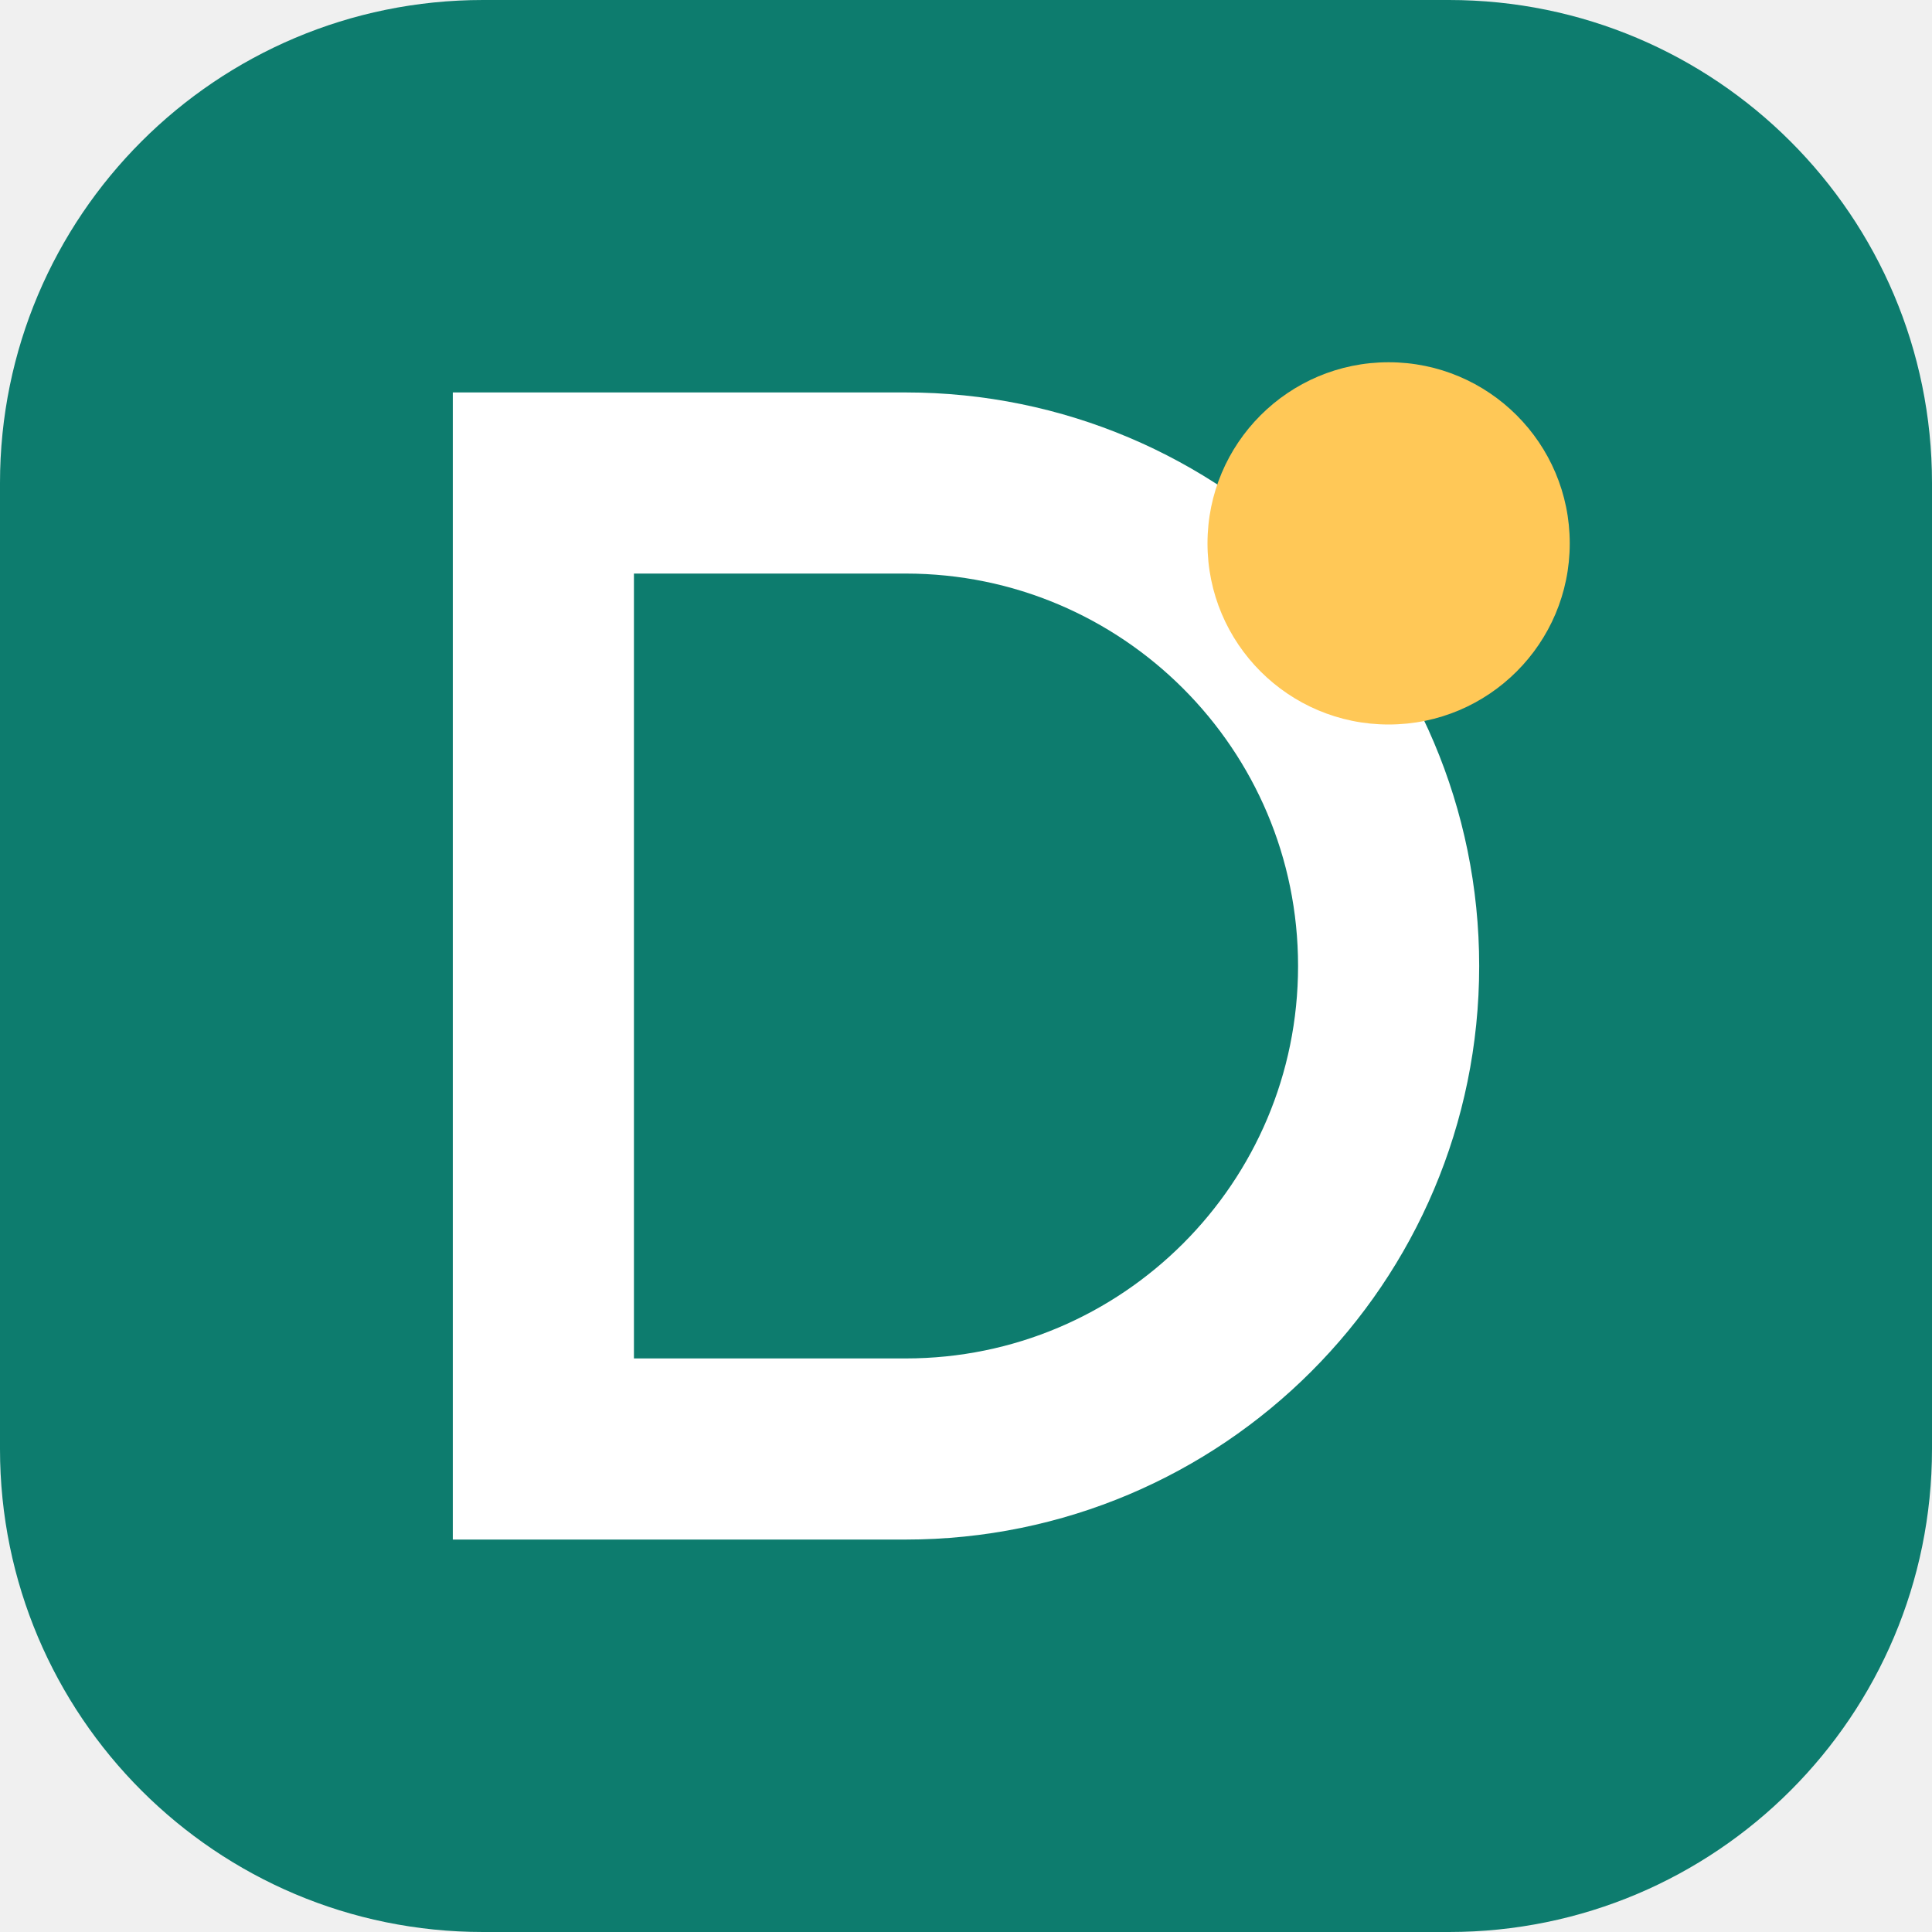
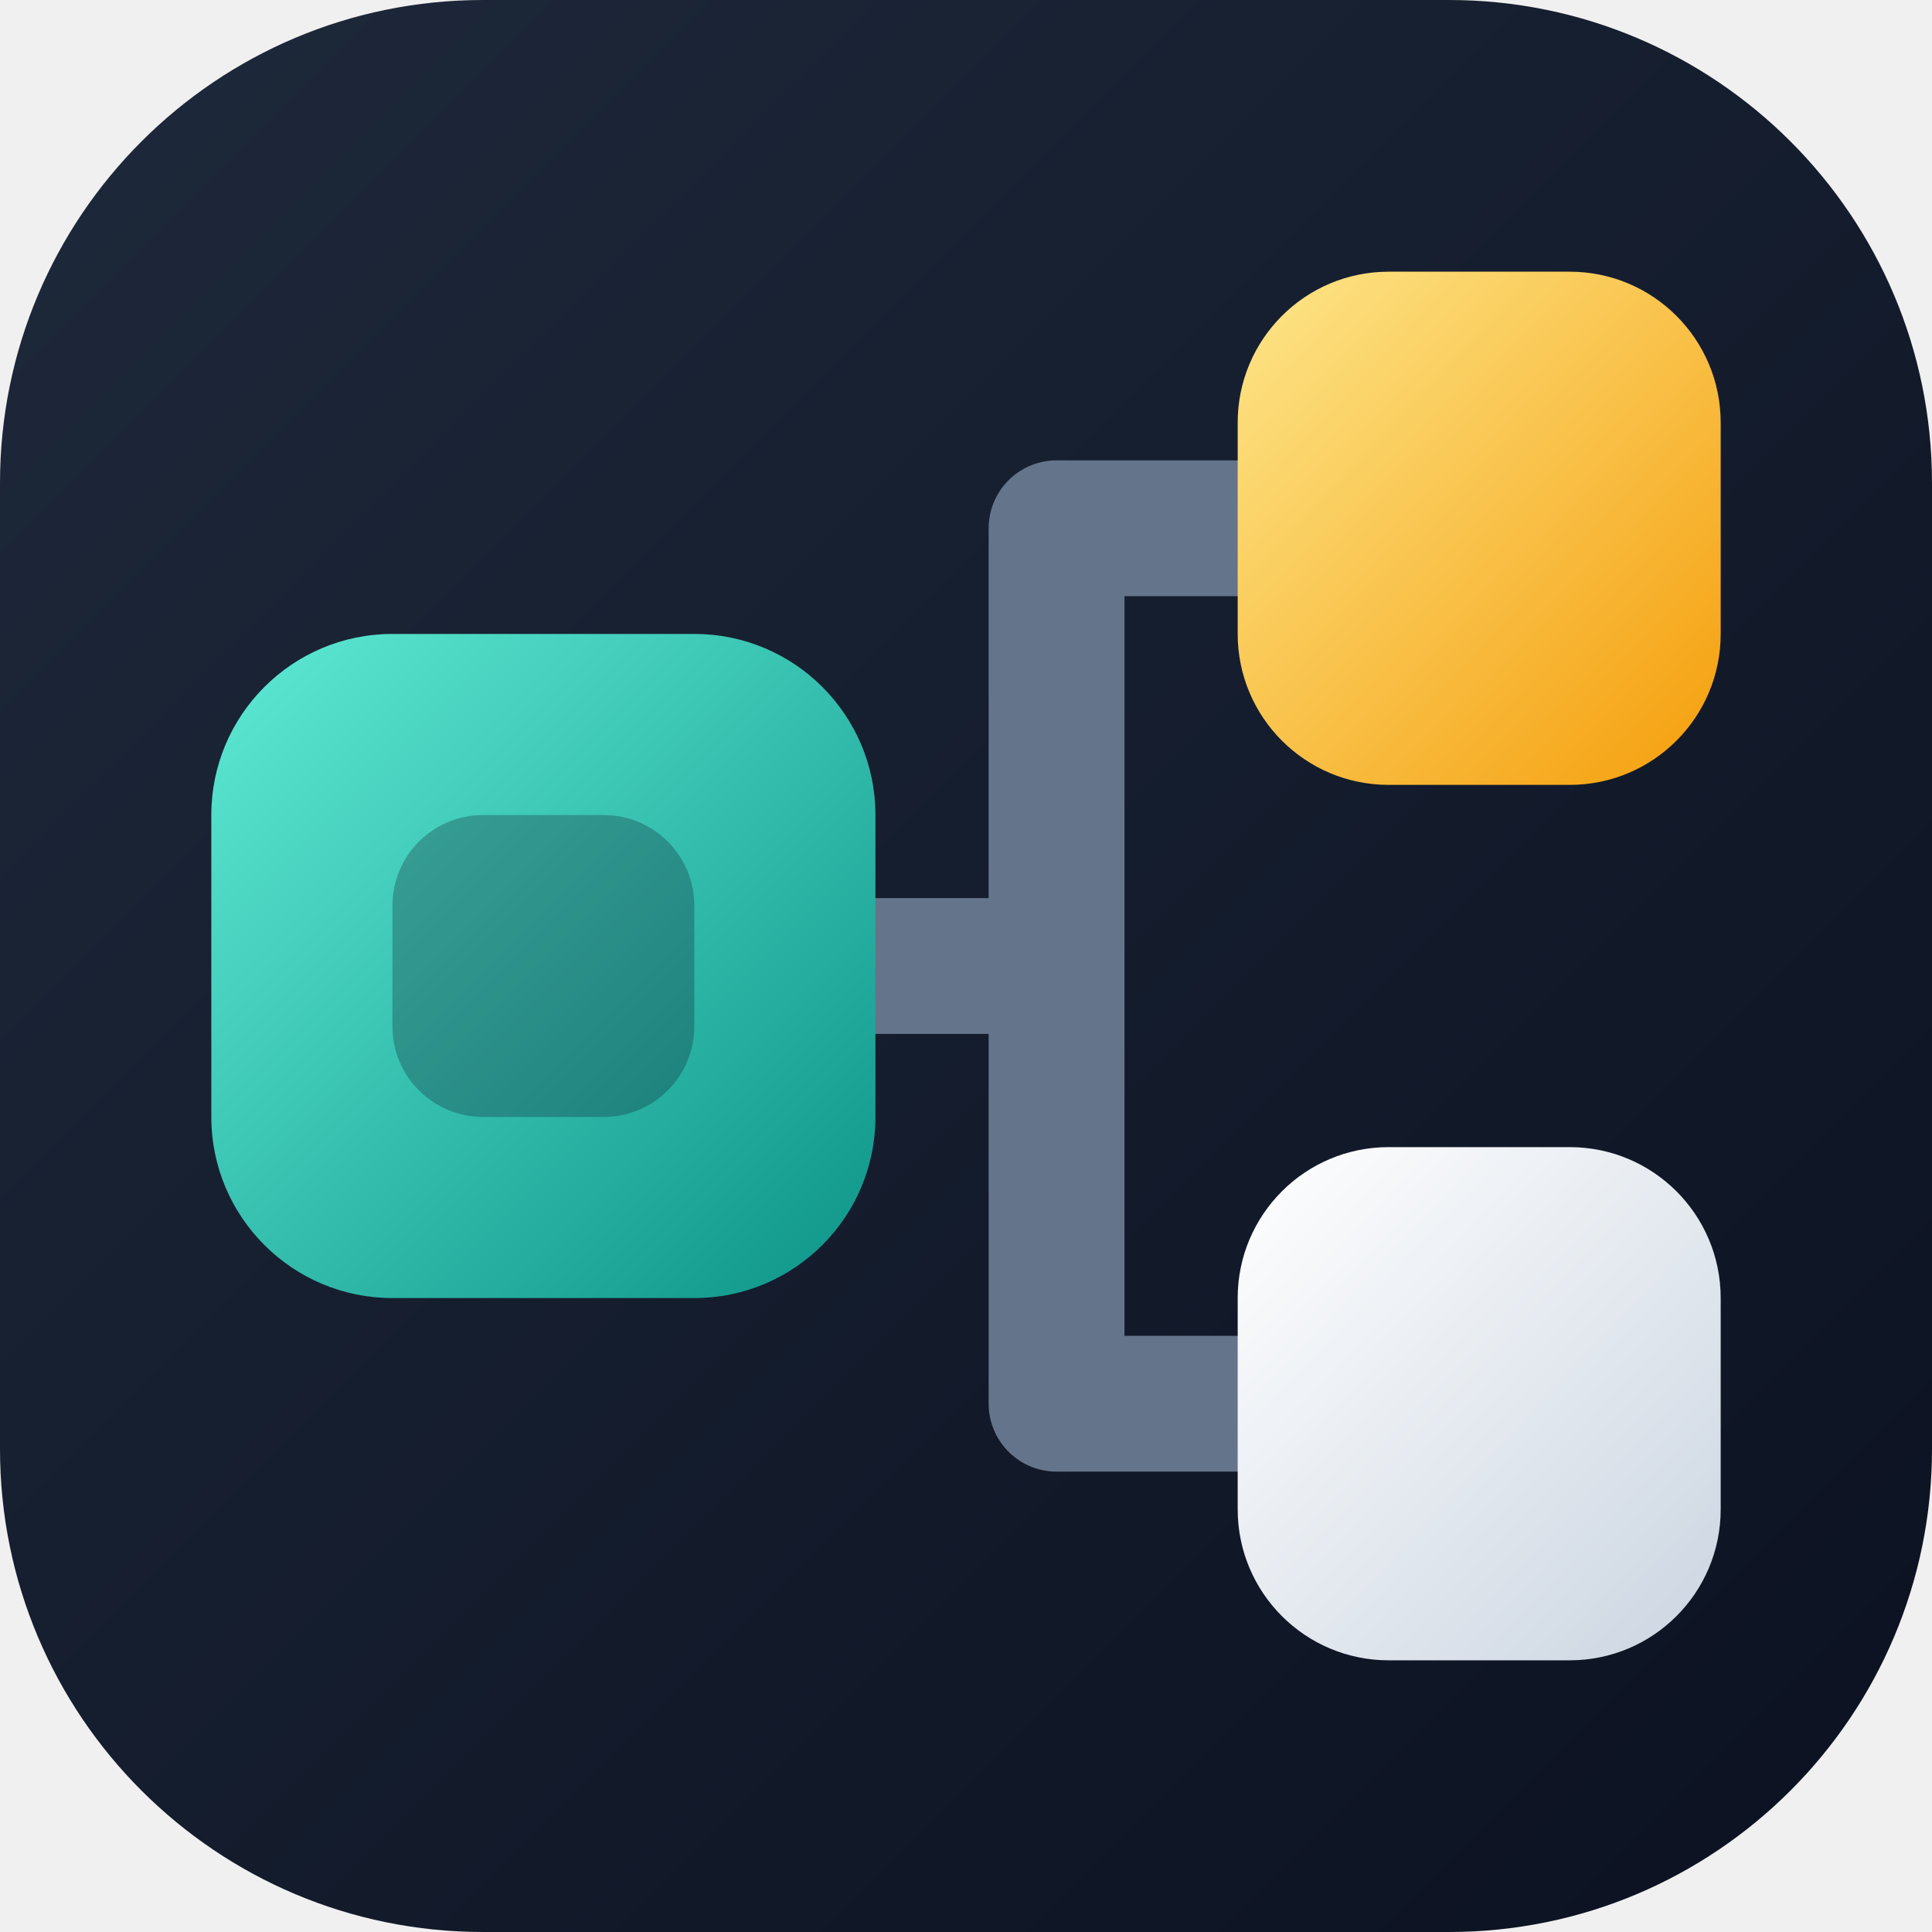
<svg xmlns="http://www.w3.org/2000/svg" viewBox="0 0 32 32">
-   <rect width="32" height="32" rx="8" fill="#0d7c6e" />
-   <path d="M9 8h6a8 8 0 0 1 0 16H9z" fill="none" stroke="#fff" stroke-width="3" />
-   <circle cx="23" cy="9" r="3" fill="#ffc857" />
+   <rect width="32" height="32" rx="8" fill="url(#dvbg)" />
+   <defs>
+     <linearGradient id="dvbg" x1="0" y1="0" x2="1" y2="1">
+       <stop offset="0" stop-color="#1e293b" />
+       <stop offset="1" stop-color="#0b1120" />
+     </linearGradient>
+     <linearGradient id="dvt" x1="0" y1="0" x2="1" y2="1">
+       <stop offset="0" stop-color="#5eead4" />
+       <stop offset="1" stop-color="#0d9488" />
+     </linearGradient>
+     <linearGradient id="dva" x1="0" y1="0" x2="1" y2="1">
+       <stop offset="0" stop-color="#fde68a" />
+       <stop offset="1" stop-color="#f59e0b" />
+     </linearGradient>
+     <linearGradient id="dvw" x1="0" y1="0" x2="1" y2="1">
+       <stop offset="0" stop-color="#fff" />
+       <stop offset="1" stop-color="#cbd5e1" />
+     </linearGradient>
+   </defs>
+   <path d="M14 16h3.5M17.5 16V8.75H21M17.5 16v7.25H21" fill="none" stroke="#64748b" stroke-width="2.25" stroke-linecap="round" stroke-linejoin="round" />
+   <rect x="3.5" y="10.5" width="11" height="11" rx="3" fill="url(#dvt)" />
+   <rect x="6.5" y="13.5" width="5" height="5" rx="1.5" fill="#0f172a" fill-opacity=".28" />
+   <rect x="20.5" y="4.5" width="8" height="8.5" rx="2.5" fill="url(#dva)" />
+   <rect x="20.5" y="19" width="8" height="8.5" rx="2.5" fill="url(#dvw)" />
</svg>
